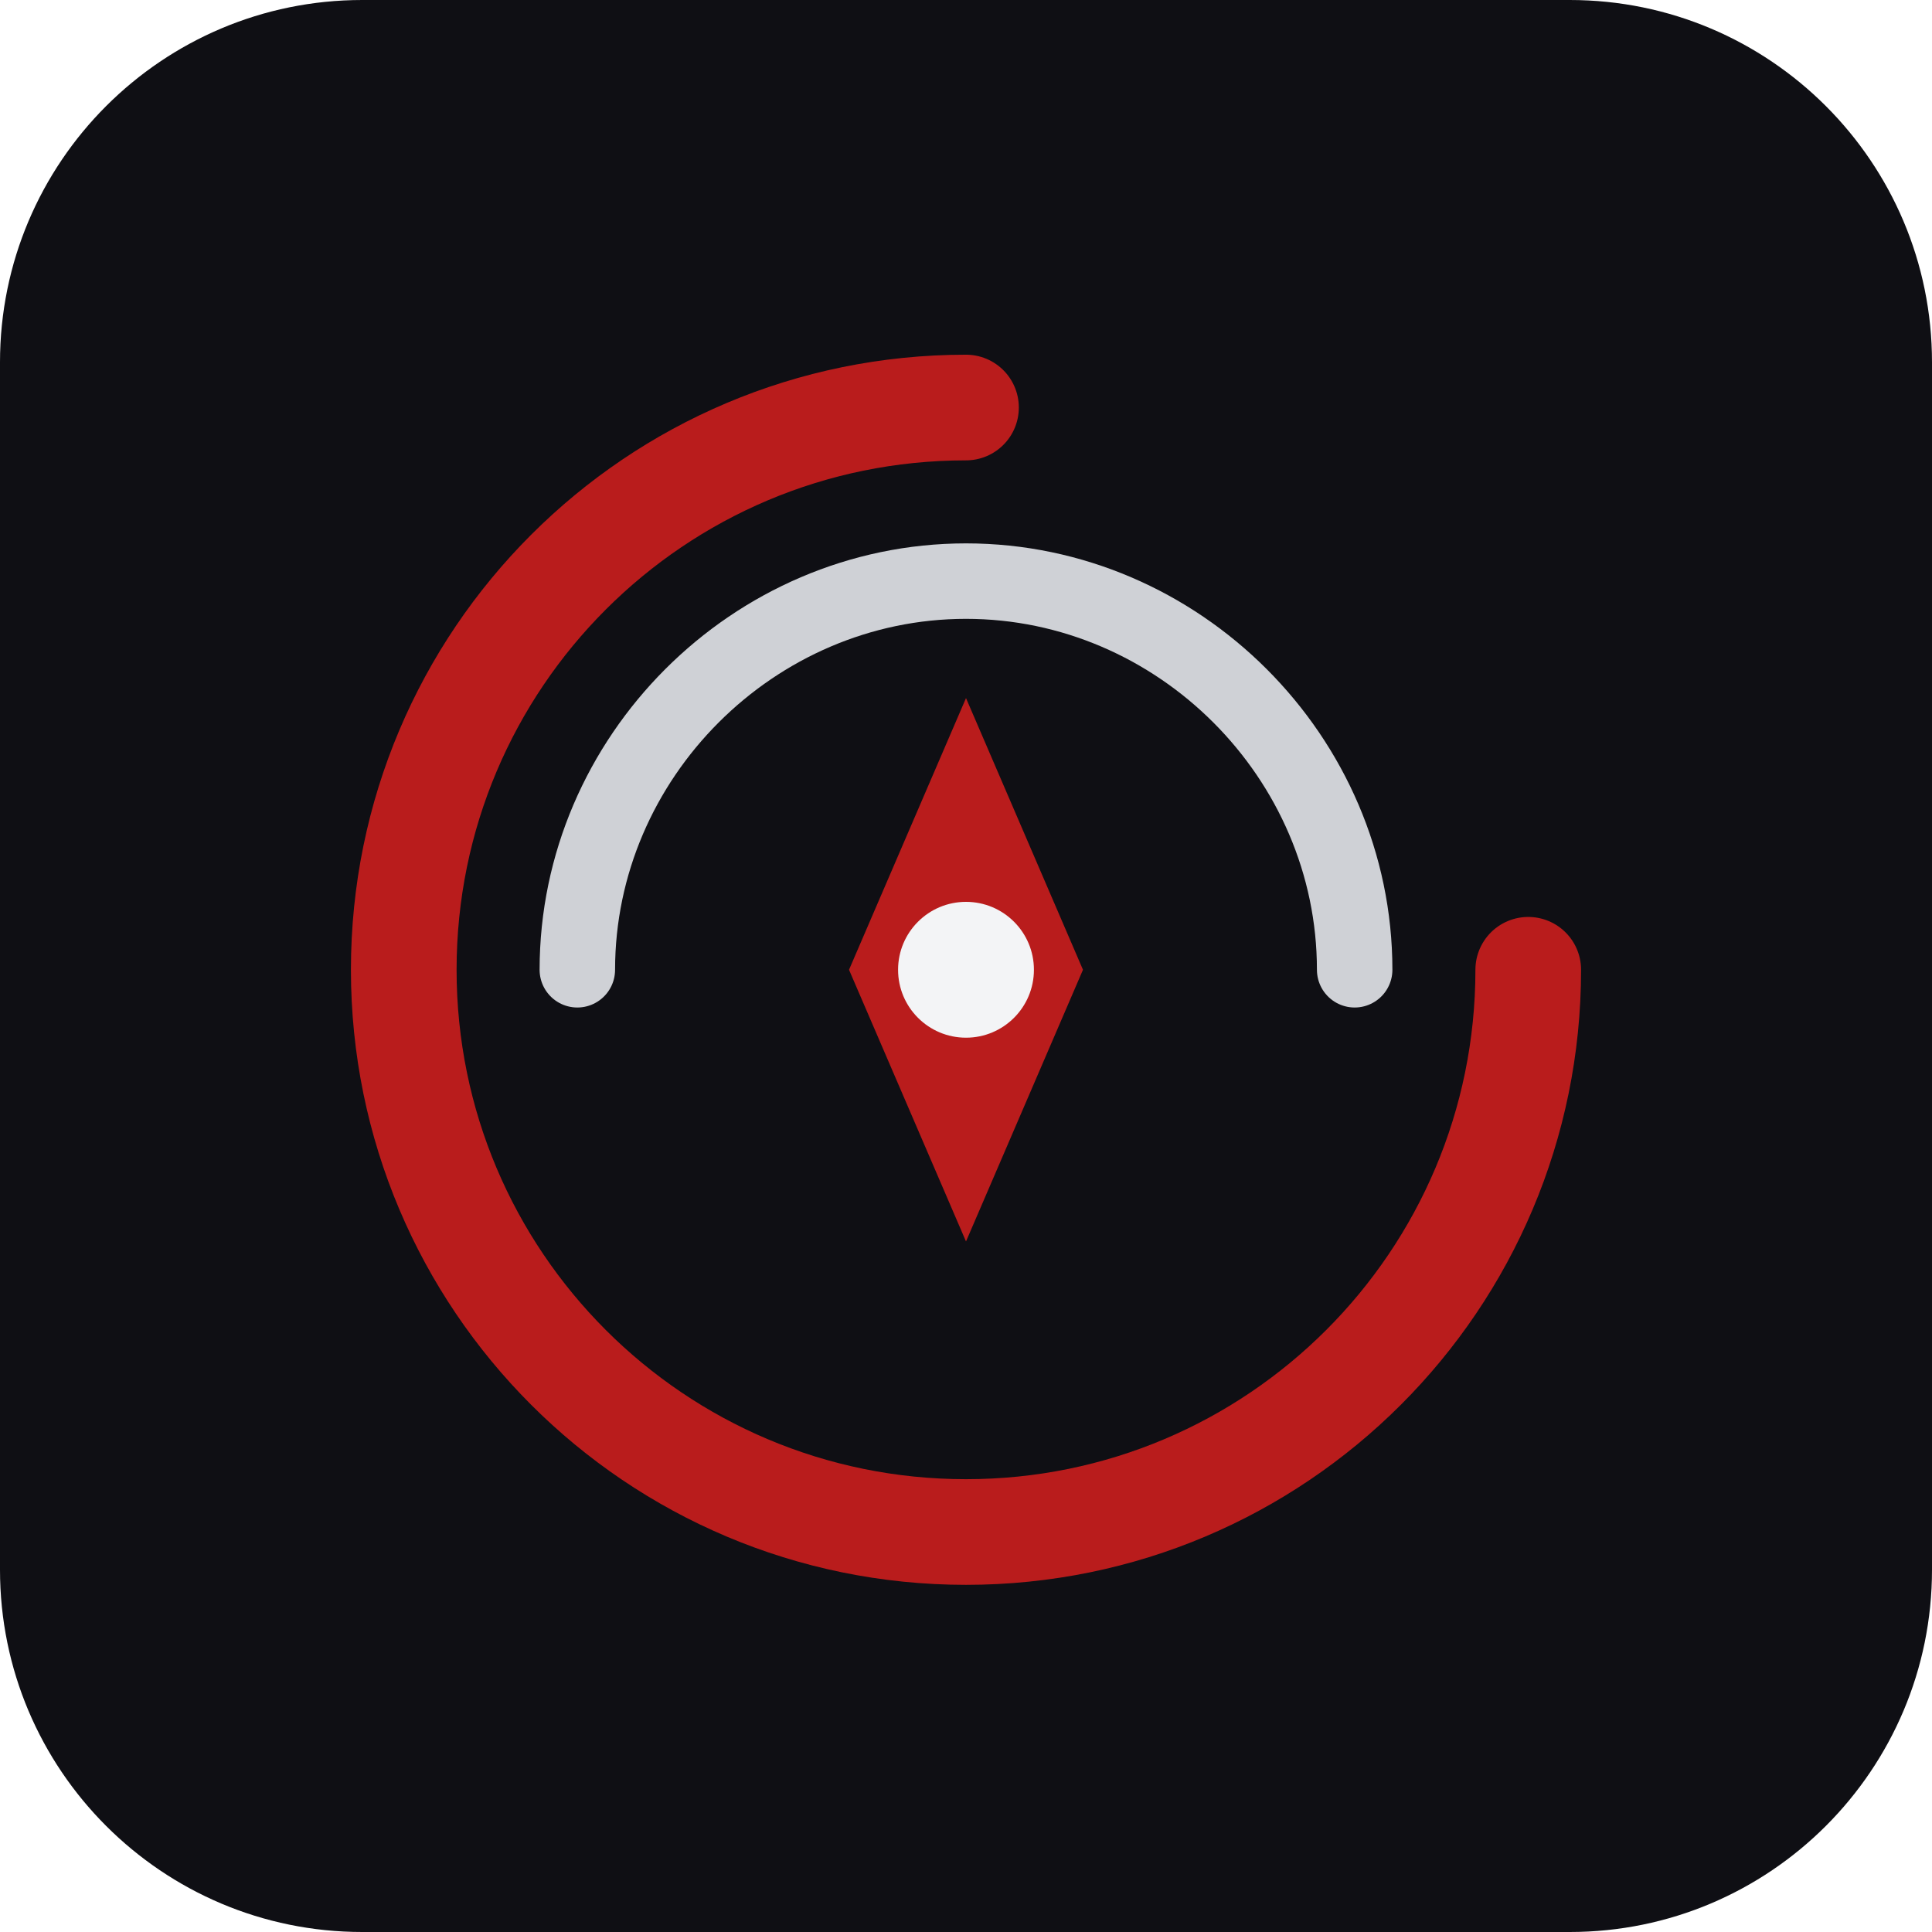
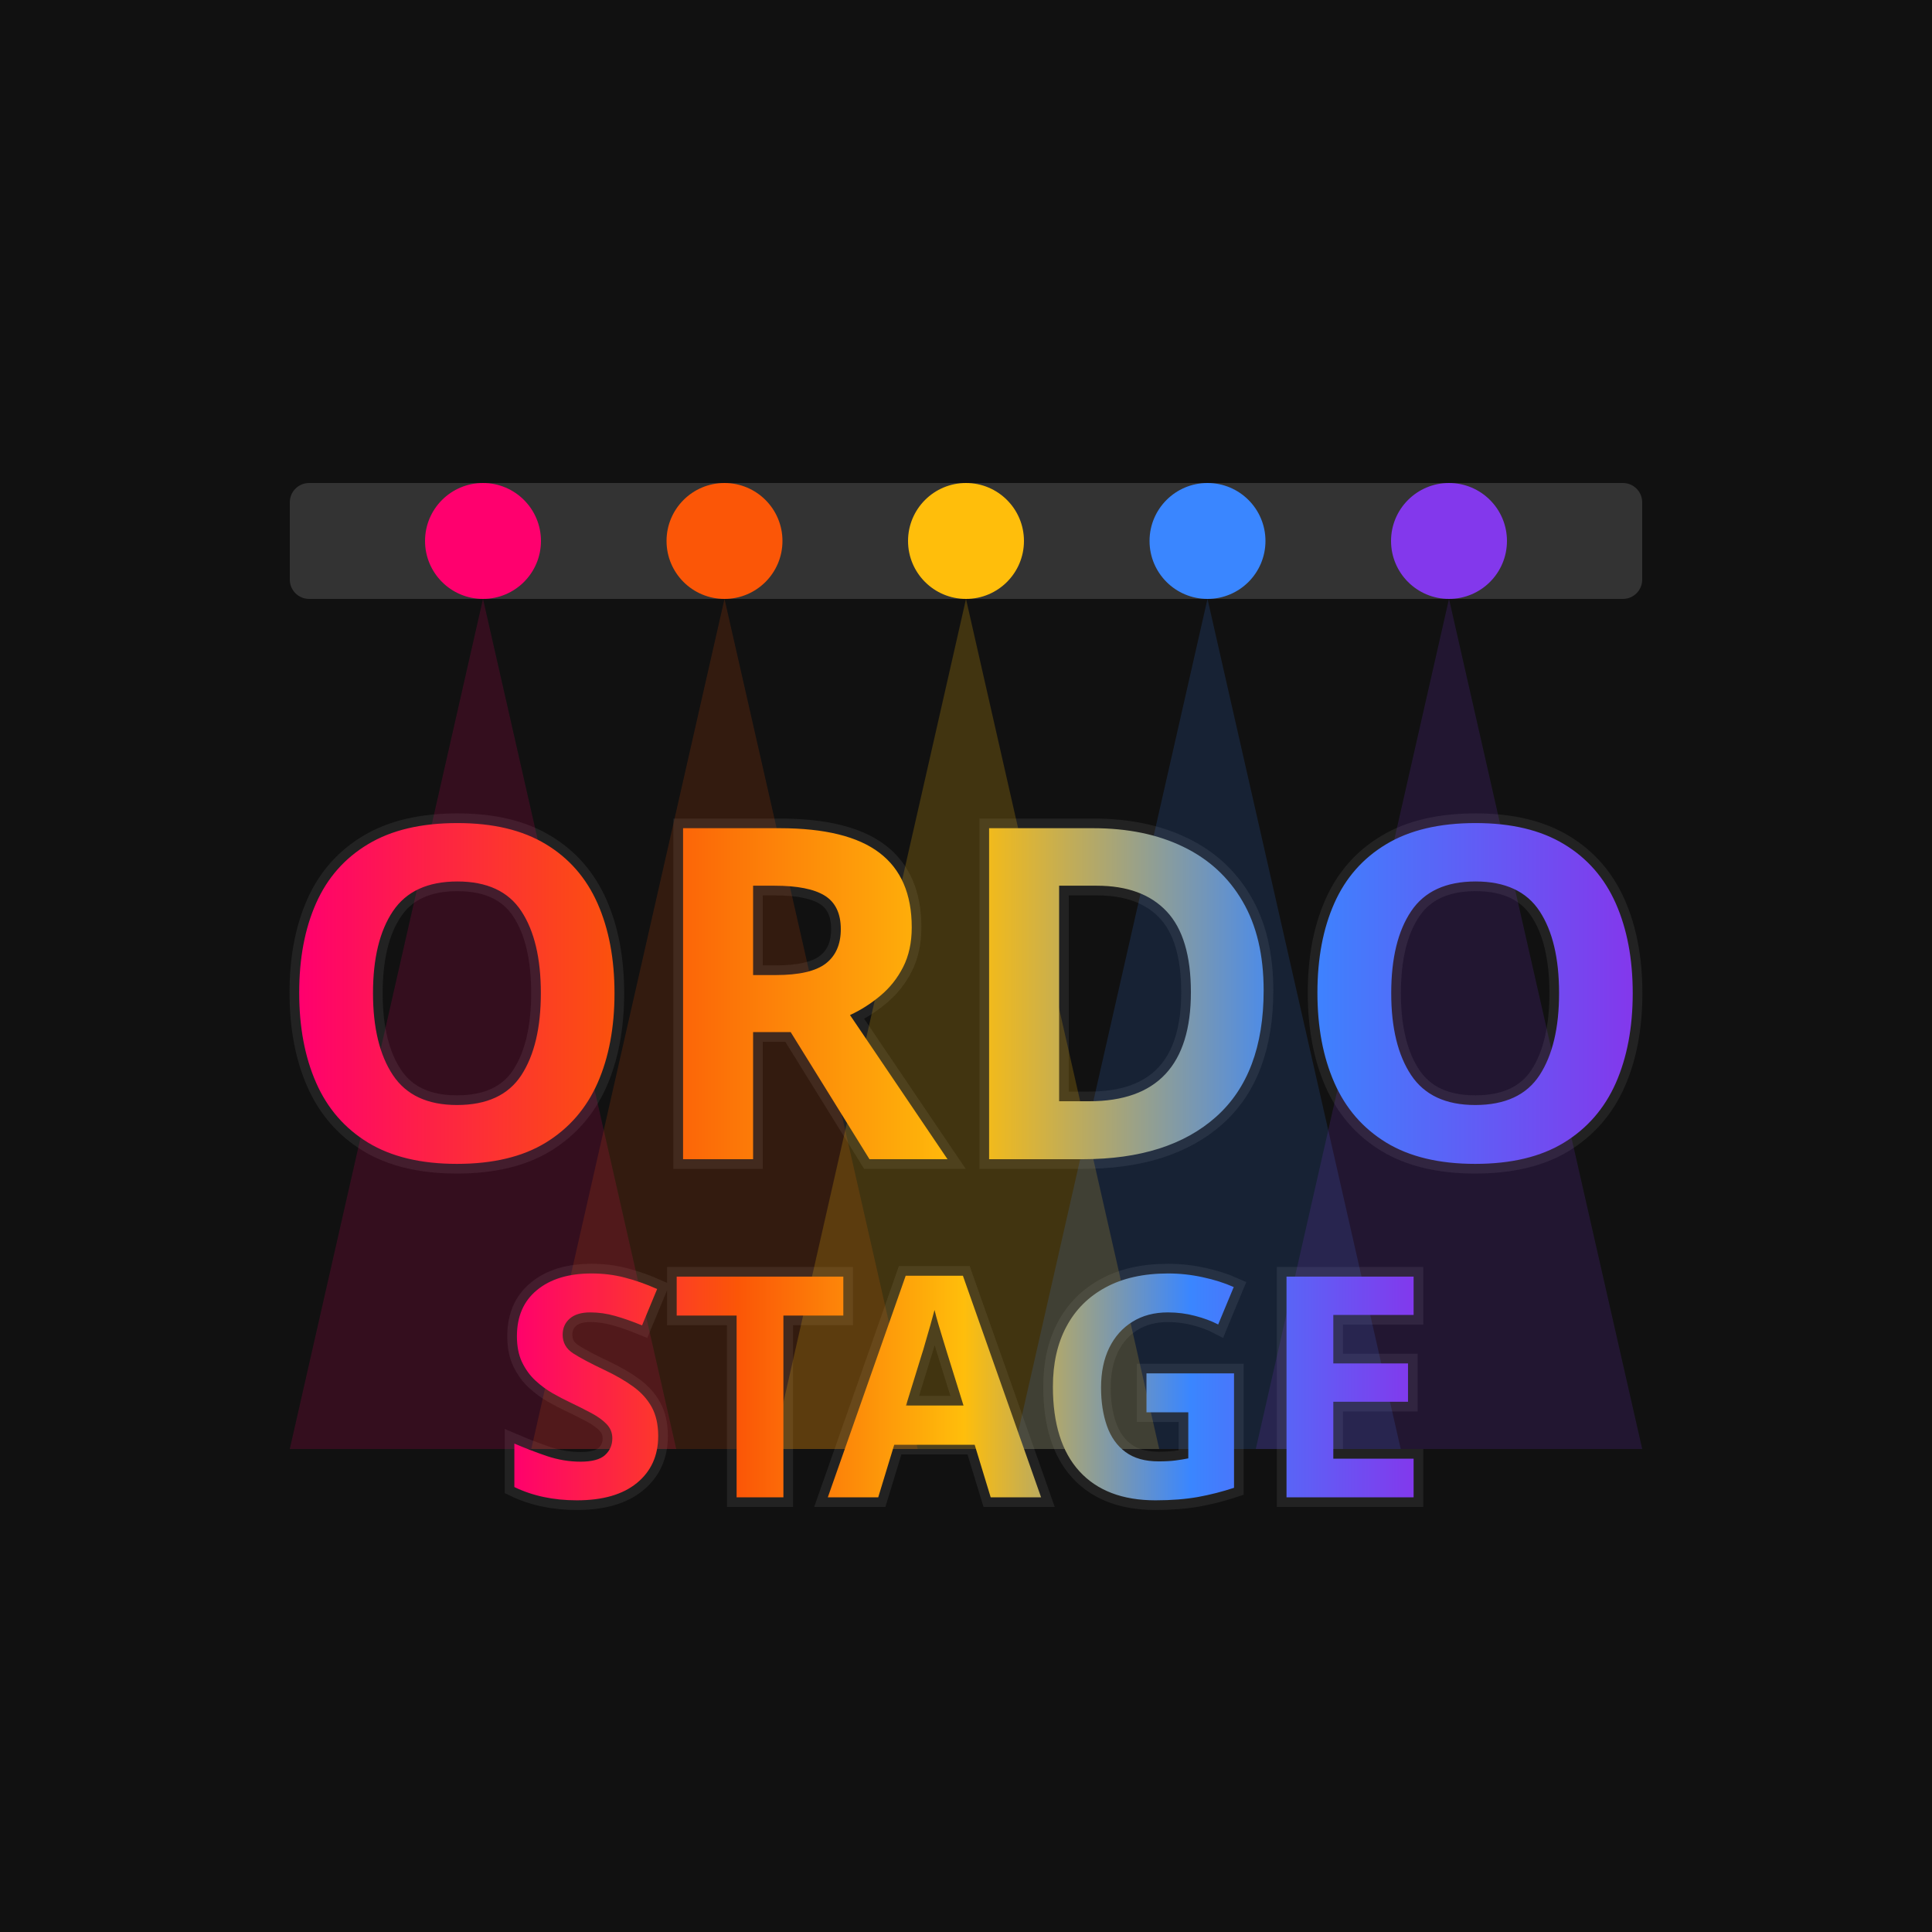
- <svg xmlns="http://www.w3.org/2000/svg" width="512" height="512" viewBox="0 0 512 512" fill="none">
-   <rect width="512" height="512" rx="96" fill="#0F0F14" />
-   <path d="M256 108C173.7 108 107 174.7 107 257C107 339.3 173.7 406 256 406C338.3 406 405 339.3 405 257" stroke="#B91C1C" stroke-width="28" stroke-linecap="round" />
-   <path d="M153 257C153 200.7 199.7 154 256 154C312.3 154 359 200.7 359 257" stroke="#E5E7EB" stroke-opacity="0.9" stroke-width="20" stroke-linecap="round" />
-   <path d="M256 185L287 257L256 329L225 257L256 185Z" fill="#B91C1C" />
-   <circle cx="256" cy="257" r="18" fill="#F3F4F6" />
+ <svg xmlns="http://www.w3.org/2000/svg" width="200" height="200" viewBox="0 0 200 200" fill="none">
+   <rect width="200" height="200" fill="#111111" />
+   <text x="100" y="120" font-family="Arial Black, sans-serif" font-size="48" font-weight="900" fill="none" stroke="#222" stroke-width="2" text-anchor="middle">ORDO</text>
+   <text x="100" y="155" font-family="Arial Black, sans-serif" font-size="32" font-weight="900" fill="none" stroke="#222" stroke-width="2" text-anchor="middle">STAGE</text>
+   <rect x="30" y="50" width="140" height="12" fill="#333" rx="2" />
+   <circle cx="50" cy="56" r="6" fill="#ff006e" />
+   <circle cx="75" cy="56" r="6" fill="#fb5607" />
+   <circle cx="100" cy="56" r="6" fill="#ffbe0b" />
+   <circle cx="125" cy="56" r="6" fill="#3a86ff" />
+   <circle cx="150" cy="56" r="6" fill="#8338ec" />
+   <path d="M 50 62 L 30 150 L 70 150 Z" fill="#ff006e" opacity="0.15" />
+   <path d="M 75 62 L 55 150 L 95 150 Z" fill="#fb5607" opacity="0.15" />
+   <path d="M 100 62 L 80 150 L 120 150 Z" fill="#ffbe0b" opacity="0.2" />
+   <path d="M 125 62 L 105 150 L 145 150 Z" fill="#3a86ff" opacity="0.15" />
+   <path d="M 150 62 L 130 150 L 170 150 Z" fill="#8338ec" opacity="0.15" />
+   <defs>
+     <linearGradient id="textGrad" x1="0%" y1="0%" x2="100%" y2="0%">
+       <stop offset="0%" style="stop-color:#ff006e;stop-opacity:1" />
+       <stop offset="25%" style="stop-color:#fb5607;stop-opacity:1" />
+       <stop offset="50%" style="stop-color:#ffbe0b;stop-opacity:1" />
+       <stop offset="75%" style="stop-color:#3a86ff;stop-opacity:1" />
+       <stop offset="100%" style="stop-color:#8338ec;stop-opacity:1" />
+     </linearGradient>
+   </defs>
+   <text x="100" y="120" font-family="Arial Black, sans-serif" font-size="48" font-weight="900" fill="url(#textGrad)" text-anchor="middle">ORDO</text>
+   <text x="100" y="155" font-family="Arial Black, sans-serif" font-size="32" font-weight="900" fill="url(#textGrad)" text-anchor="middle">STAGE</text>
</svg>
